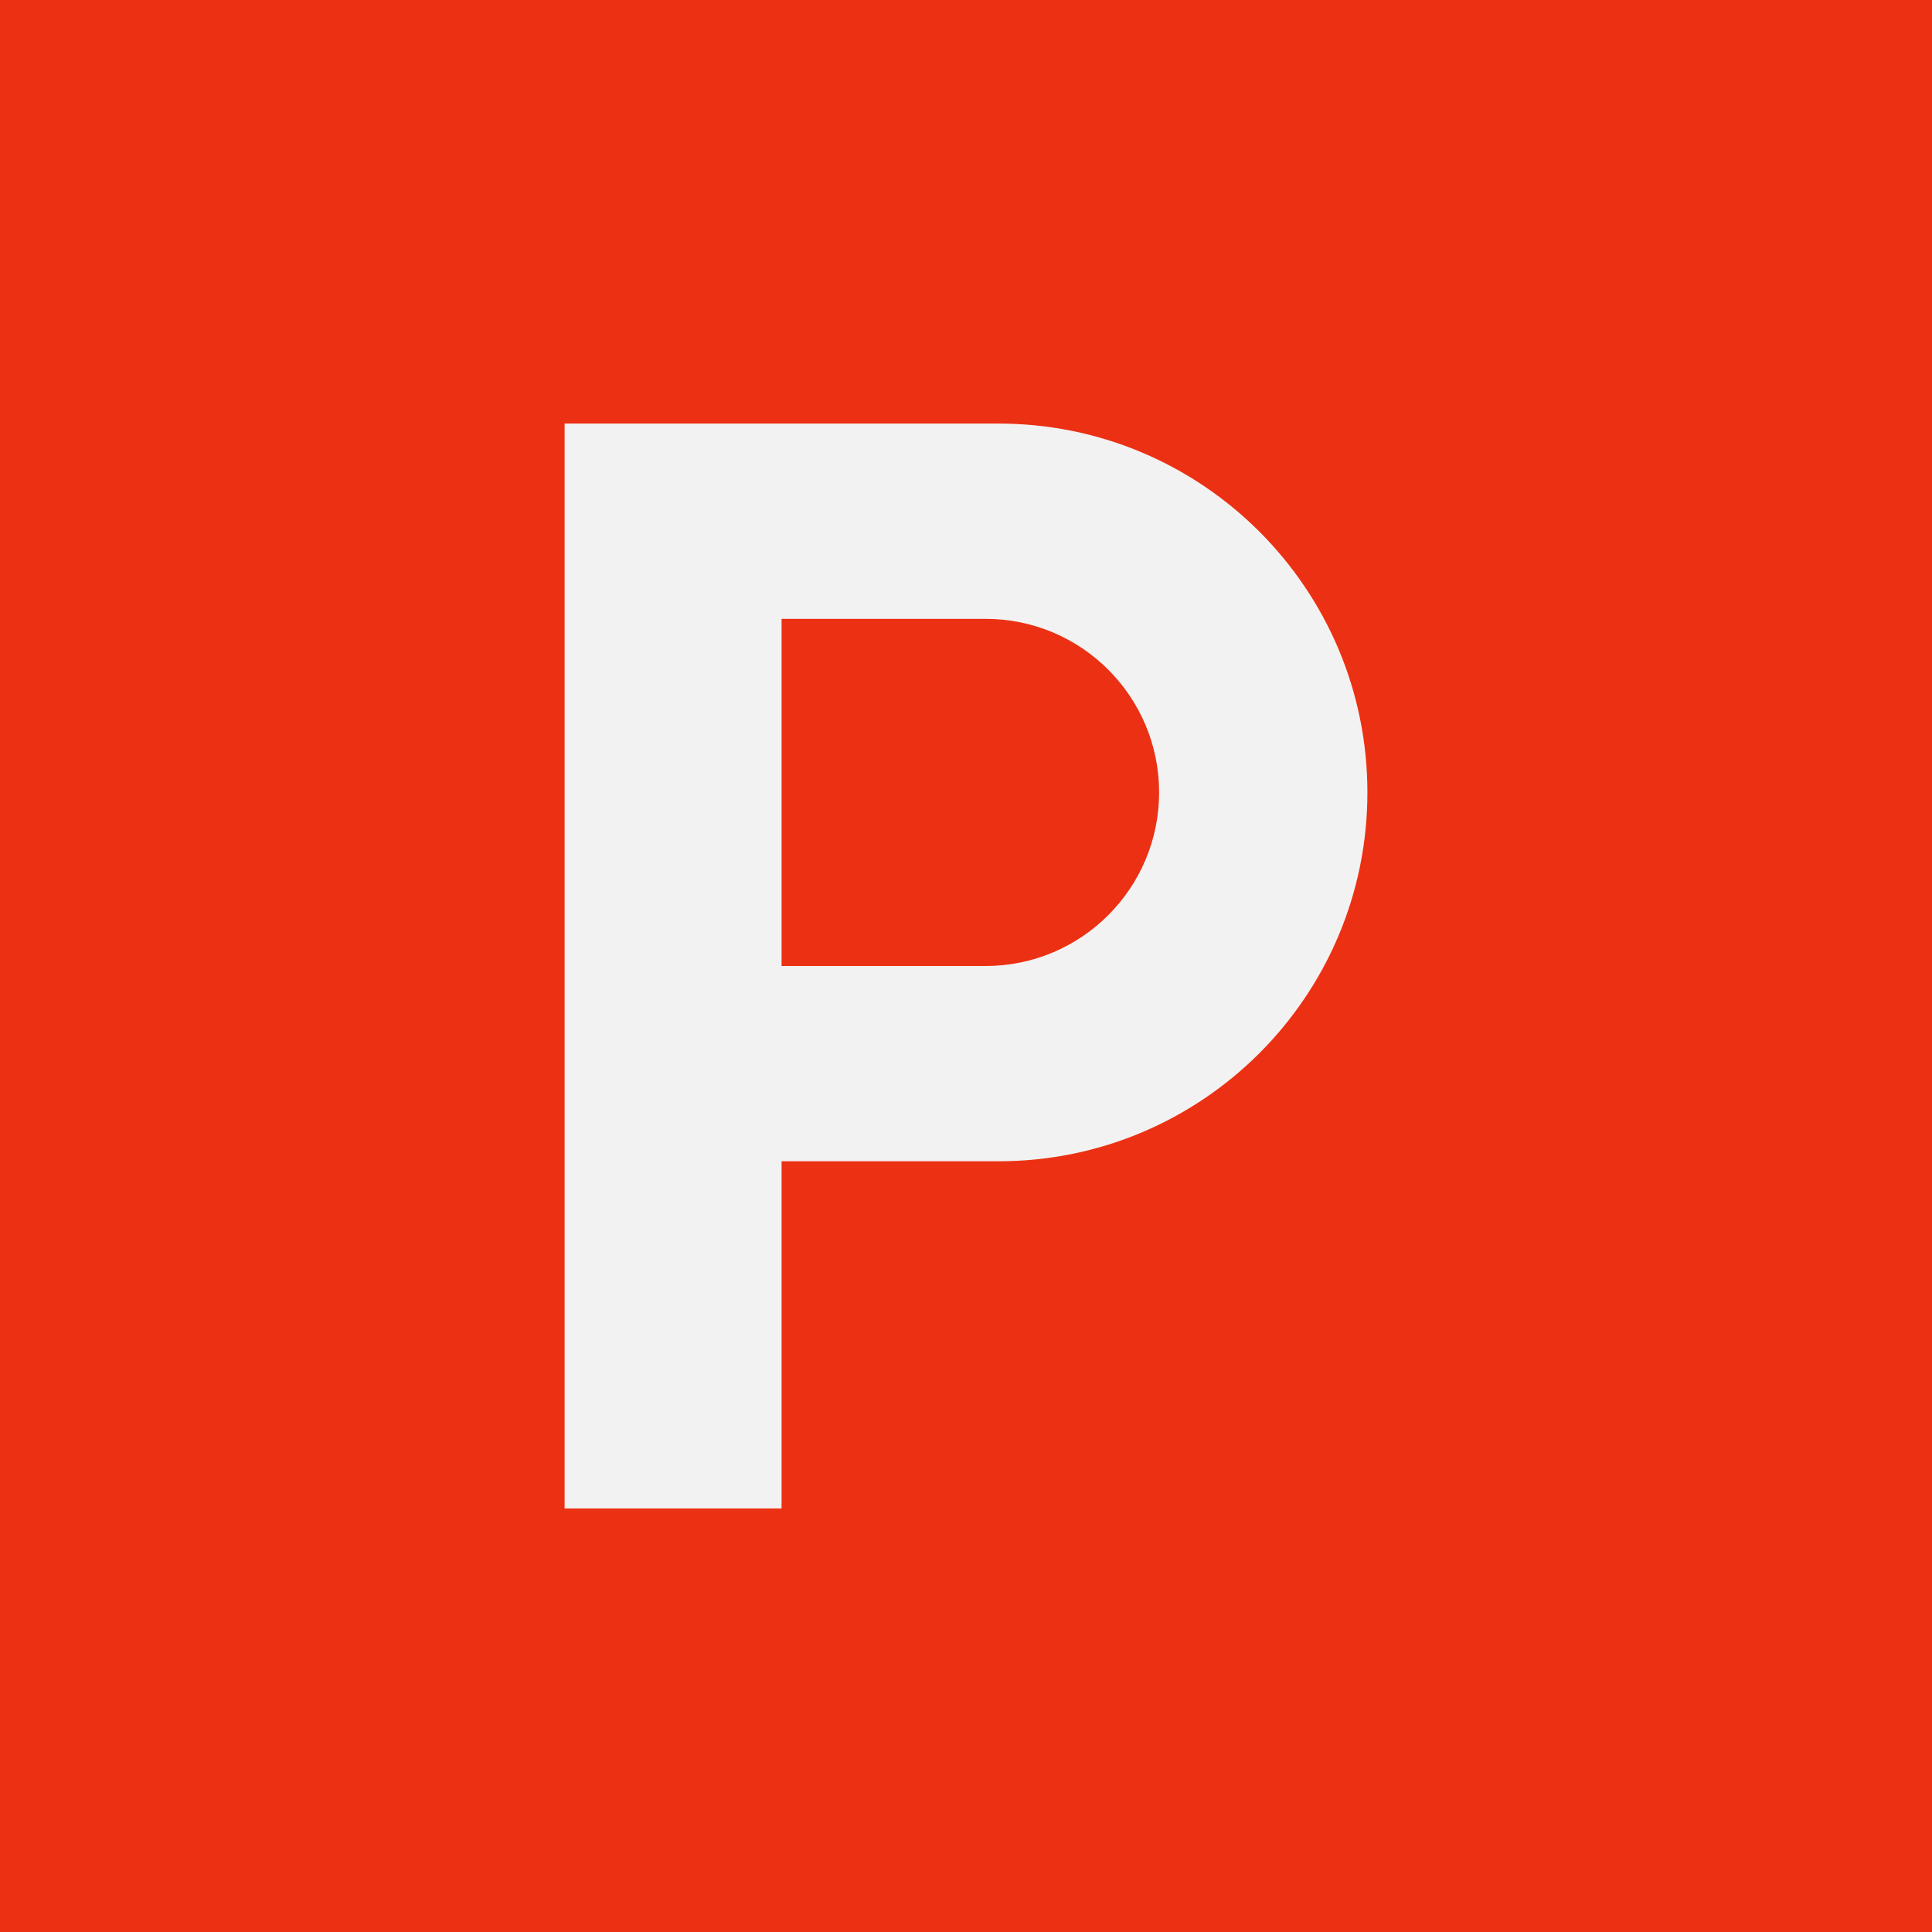
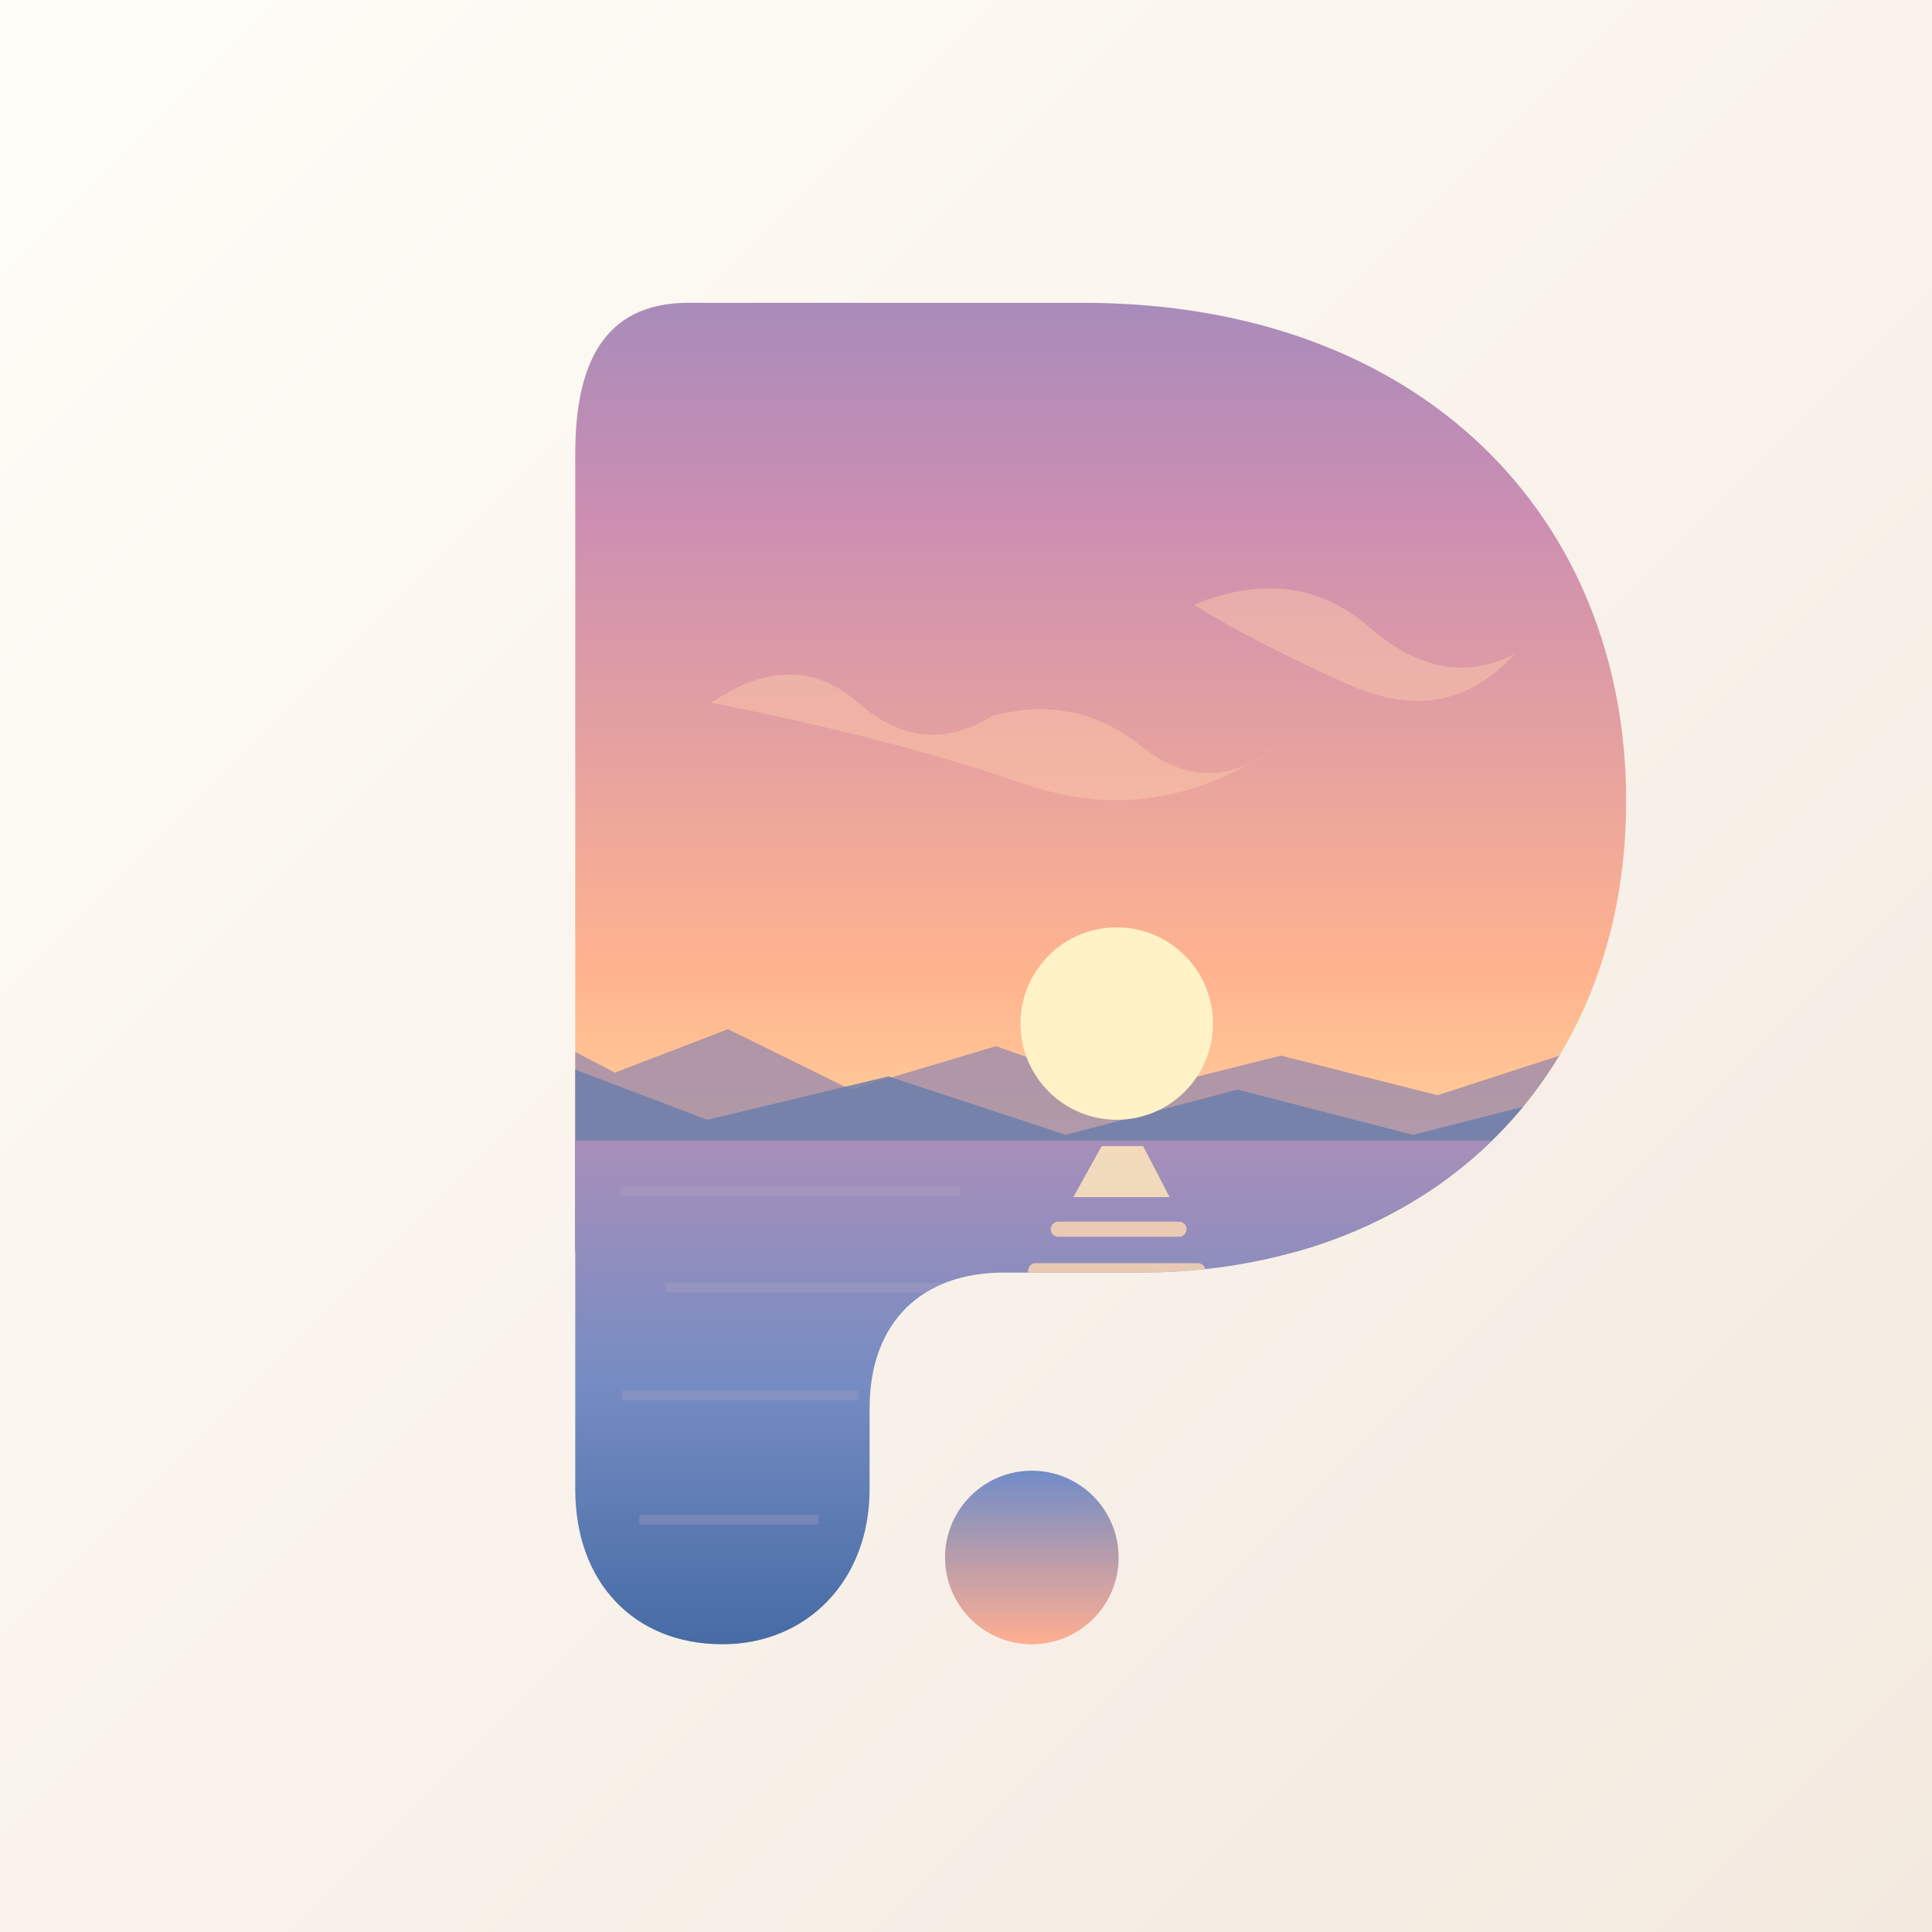
<svg xmlns="http://www.w3.org/2000/svg" width="1024" height="1024" viewBox="0 0 1024 1024">
-   <rect width="1024" height="1024" fill="#ec3013" />
-   <path transform="translate(512 512) scale(2.3)" fill="#f3f2f2" fill-rule="evenodd" d="M-92.5 -125H-42.5V125H-92.5ZM-42.5 -125H7.5A85 85 0 0 1 7.5 45H-42.5ZM-42.5 -80H4.5A40 40 0 0 1 4.5 0H-42.5Z" />
+   <defs>
+     <linearGradient id="bg" x2="1" y2="1">
+       <stop stop-color="#fffdf8" />
+       <stop offset="1" stop-color="#f3e9df" />
+     </linearGradient>
+     <linearGradient id="sky" x2="0" y2="1">
+       <stop stop-color="#6688c9" />
+       <stop offset=".45" stop-color="#cb8eb2" />
+       <stop offset=".8" stop-color="#ffb48e" />
+       <stop offset="1" stop-color="#ffe0a2" />
+     </linearGradient>
+     <linearGradient id="sea" x2="0" y2="1">
+       <stop stop-color="#a88fba" />
+       <stop offset=".35" stop-color="#758cc2" />
+       <stop offset="1" stop-color="#24538f" />
+     </linearGradient>
+     <linearGradient id="dot" x2="0" y2="1">
+       <stop stop-color="#718cc7" />
+       <stop offset="1" stop-color="#ffae91" />
+     </linearGradient>
+     <path id="p-shape" d="M276 210 H535 C715 210 823 324 823 474 C823 624 716 724 565 724 H493 C450 724 422 750 422 796 V839 C422 887 389 921 344 921 C297 921 266 888 266 839 V290 C266 244 280 210 326 210 Z" />
+     <circle id="dot-shape" cx="508" cy="875" r="46" />
+     <clipPath id="p">
+       <use href="#p-shape" />
+     </clipPath>
+   </defs>
+   <rect width="1024" height="1024" fill="url(#bg)" />
+   <g transform="translate(512 512) scale(1) translate(-473.1 -561.5)">
+     <g id="art">
+       <g clip-path="url(#p)">
+         <rect width="1024" height="710" fill="url(#sky)" />
+         <path d="M0 601 Q75 577 140 600 L214 580 L287 618 L347 595 L412 627 L489 604 L560 629 L640 609 L723 630 L800 605 L1024 634 V711 H0Z" fill="#8e83ae" opacity=".7" />
+         <path d="M0 626 Q85 601 168 632 L249 610 L336 643 L432 620 L526 651 L617 627 L710 651 L800 628 L1024 653 V713 H0Z" fill="#6d7eaa" opacity=".85" />
+         <rect y="654" width="1024" height="370" fill="url(#sea)" />
+         <circle cx="553" cy="592" r="51" fill="#fff2c6" />
+         <path d="M545 657 L567 657 L581 684 L530 684 Z" fill="#ffe8bb" opacity=".85" />
+         <g stroke="#ffdab1" stroke-linecap="round" opacity=".8">
+           <path d="M522 701h64 M510 723h86 M533 746h49 M494 776h112 M524 809h63 M486 844h127" stroke-width="8" />
+         </g>
+         <g fill="#ffcbab" opacity=".45">
+           <path d="M338 422q44-30 78 0t71 7q44-12 79 16t71 1q-64 43-133 19t-166-43" />
+           <path d="M594 370q54-22 93 12t77 14q-36 40-89 16t-81-42" />
+         </g>
+         <g stroke="#b3a4c4" stroke-width="5" opacity=".3">
+           <path d="M290 681h180 M314 732h151 M291 789h125 M300 855h95" />
+         </g>
+       </g>
+       <use href="#dot-shape" fill="url(#dot)" />
+     </g>
+   </g>
</svg>
